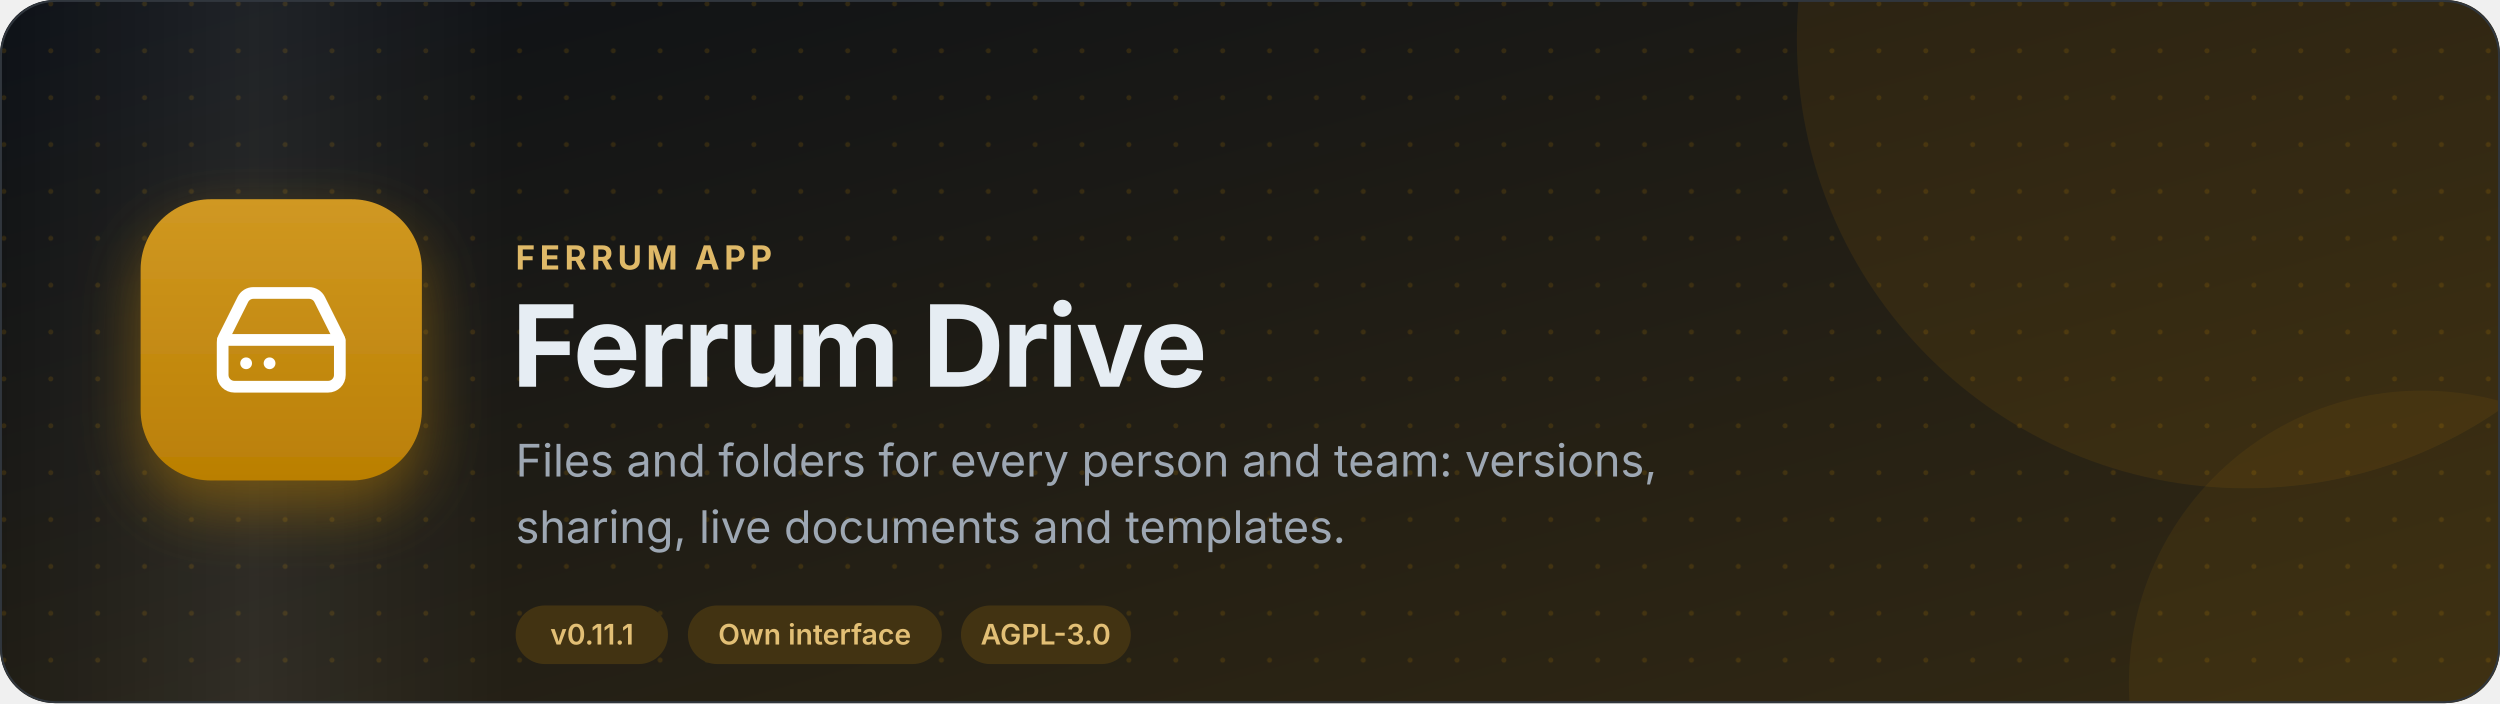
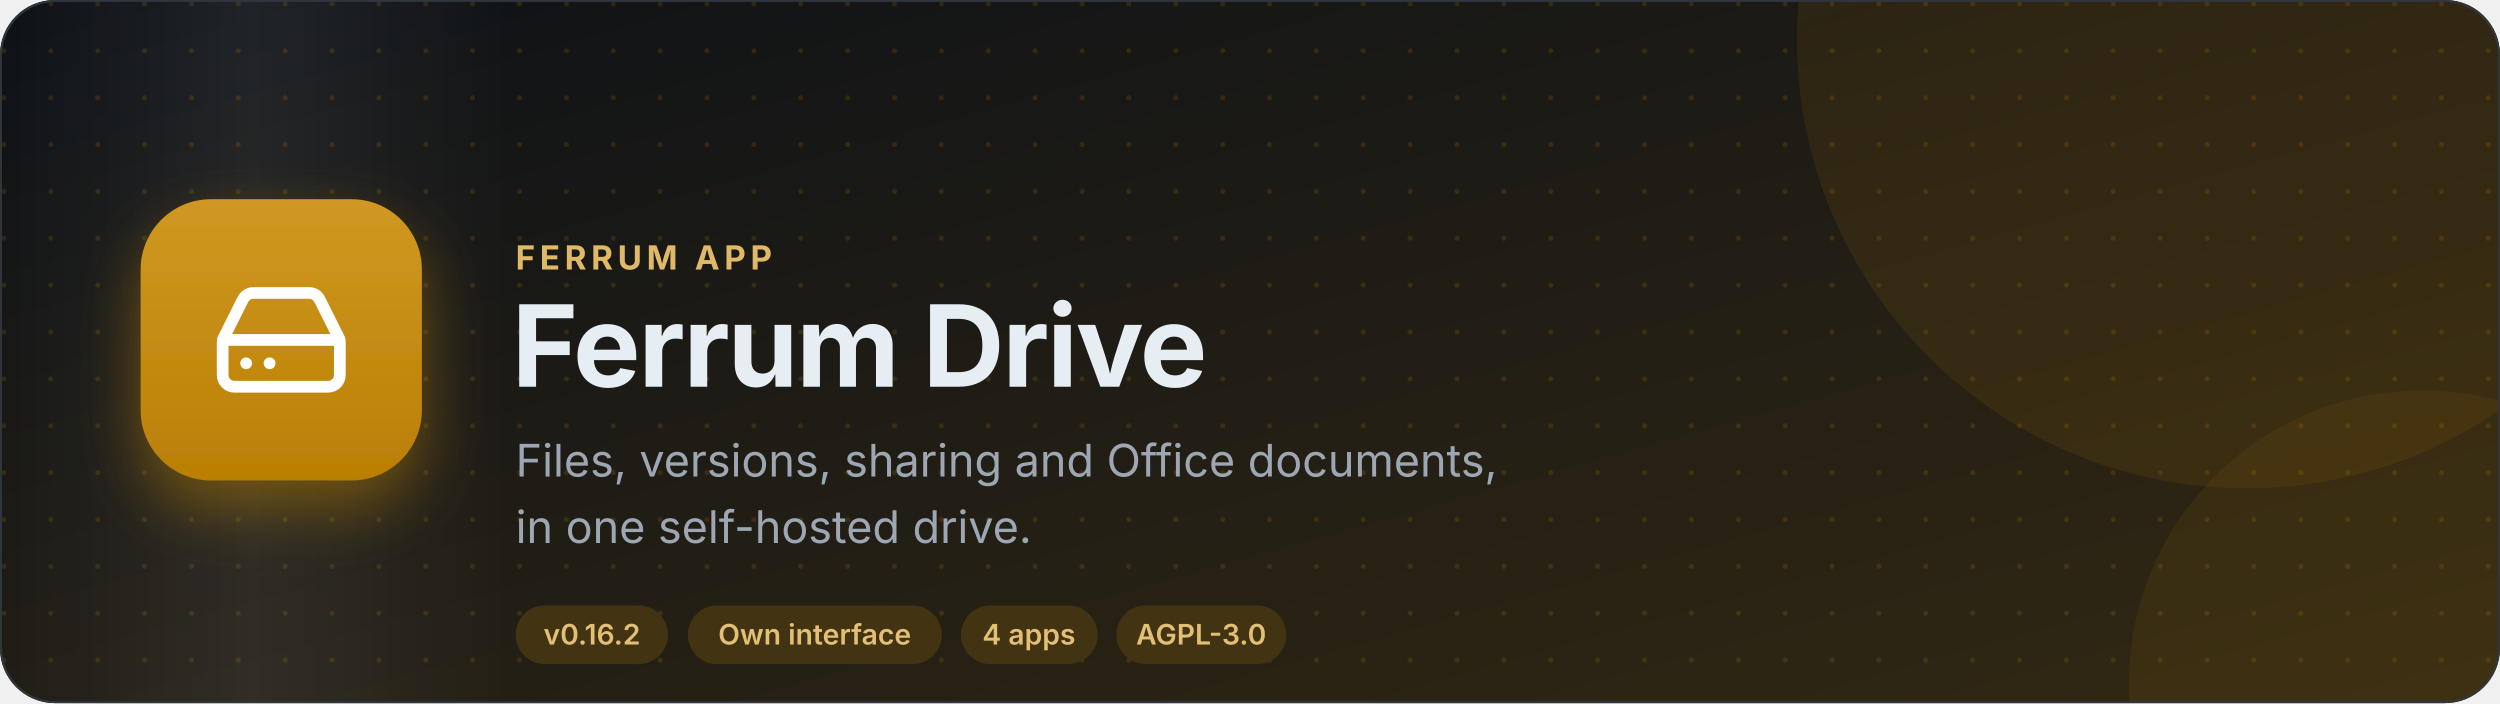
- <svg xmlns="http://www.w3.org/2000/svg" width="1280" height="360" viewBox="0 0 1280 360" role="img" aria-label="Ferrum Drive: Files and folders for every person and team: versions, sharing, live documents and templates.">
+ <svg xmlns="http://www.w3.org/2000/svg" width="1280" height="360" viewBox="0 0 1280 360" role="img" aria-label="Ferrum Drive: Files, versions, sharing and Office documents, in one self-hosted drive.">
  <defs>
    <linearGradient id="bg" x1="0" y1="0" x2="1" y2="1">
      <stop offset="0" stop-color="#0d1117" />
      <stop offset="1" stop-color="#332913" />
    </linearGradient>
    <linearGradient id="sheen" x1="0" y1="0" x2="1" y2="0">
      <stop offset="0" stop-color="#fff" stop-opacity="0" />
      <stop offset="0.5" stop-color="#fff" stop-opacity="0.07" />
      <stop offset="1" stop-color="#fff" stop-opacity="0" />
    </linearGradient>
    <linearGradient id="tile" x1="0" y1="0" x2="0" y2="1">
      <stop offset="0" stop-color="#d09822" />
      <stop offset="1" stop-color="#ba7f04" />
    </linearGradient>
    <pattern id="dots" width="24" height="24" patternUnits="userSpaceOnUse">
      <circle cx="2" cy="2" r="1.3" fill="#ca8a04" fill-opacity="0.16" />
    </pattern>
    <filter id="shadow" x="-30%" y="-30%" width="160%" height="170%">
      <feDropShadow dx="0" dy="14" stdDeviation="16" flood-color="#ca8a04" flood-opacity="0.45" />
    </filter>
    <clipPath id="card">
      <rect width="1280" height="360" rx="28" />
    </clipPath>
    <style>
      text { font-family: Inter, "Segoe UI", system-ui, -apple-system, Roboto, "Helvetica Neue", Arial, sans-serif; }
      .sheen { animation: sweep 9s ease-in-out infinite; }
      .tile { animation: float 7s ease-in-out infinite; }
      @keyframes sweep { 0% { transform: translateX(-480px) skewX(-18deg); } 60%, 100% { transform: translateX(1760px) skewX(-18deg); } }
      @keyframes float { 0%, 100% { transform: translateY(0); } 50% { transform: translateY(-7px); } }
      @media (prefers-reduced-motion: reduce) { .sheen, .tile { animation: none; } }
    </style>
  </defs>
  <g clip-path="url(#card)">
    <rect width="1280" height="360" fill="url(#bg)" />
    <rect width="1280" height="360" fill="url(#dots)" />
    <circle cx="1150" cy="20" r="230" fill="#ca8a04" fill-opacity="0.1" />
    <circle cx="1240" cy="350" r="150" fill="#ca8a04" fill-opacity="0.08" />
    <rect class="sheen" x="0" y="-60" width="260" height="480" fill="url(#sheen)" />
  </g>
  <rect x="0.5" y="0.5" width="1279" height="359" rx="28" fill="none" stroke="#30363d" />
  <g class="tile">
    <g transform="translate(72 102)" filter="url(#shadow)">
      <rect width="144" height="144" rx="36" fill="url(#tile)" />
      <g transform="translate(36 36) scale(3)" fill="none" stroke="#fff" stroke-width="2" stroke-linecap="round" stroke-linejoin="round">
        <path d="M10 16h.01" />
        <path d="M2.212 11.577a2 2 0 0 0-.212.896V18a2 2 0 0 0 2 2h16a2 2 0 0 0 2-2v-5.527a2 2 0 0 0-.212-.896L18.55 5.11A2 2 0 0 0 16.76 4H7.24a2 2 0 0 0-1.79 1.11z" />
        <path d="M21.946 12.013H2.054" />
        <path d="M6 16h.01" />
      </g>
    </g>
  </g>
  <text x="264" y="138" font-size="17" font-weight="700" fill="#dfb968" letter-spacing="2.4">FERRUM APP</text>
  <text x="262" y="198" font-size="58" font-weight="750" fill="#e6edf3" letter-spacing="-1">Ferrum Drive</text>
-   <text x="264" y="244" font-size="23" fill="#9da7b3">Files and folders for every person and team: versions,</text>
-   <text x="264" y="278" font-size="23" fill="#9da7b3">sharing, live documents and templates.</text>
+   <text x="264" y="244" font-size="23" fill="#9da7b3">Files, versions, sharing and Office documents,</text>
+   <text x="264" y="278" font-size="23" fill="#9da7b3">in one self-hosted drive.</text>
  <g>
    <rect x="264" y="310" width="78" height="30" rx="15" fill="#423312" />
-     <text x="303.1" y="330" font-size="14.5" font-weight="600" fill="#e2bf75" text-anchor="middle">v0.11.1</text>
+     <text x="303.1" y="330" font-size="14.5" font-weight="600" fill="#e2bf75" text-anchor="middle">v0.16.2</text>
  </g>
  <g>
    <rect x="352.2" y="310" width="130" height="30" rx="15" fill="#423312" />
    <text x="417.1" y="330" font-size="14.5" font-weight="600" fill="#e2bf75" text-anchor="middle">Own interface</text>
  </g>
  <g>
-     <rect x="492" y="310" width="87" height="30" rx="15" fill="#423312" />
-     <text x="535.4" y="330" font-size="14.5" font-weight="600" fill="#e2bf75" text-anchor="middle">AGPL-3.0</text>
+     <rect x="492" y="310" width="70" height="30" rx="15" fill="#423312" />
+     <text x="526.8" y="330" font-size="14.5" font-weight="600" fill="#e2bf75" text-anchor="middle">4 apps</text>
+   </g>
+   <g>
+     <rect x="571.6" y="310" width="87" height="30" rx="15" fill="#423312" />
+     <text x="615.0" y="330" font-size="14.5" font-weight="600" fill="#e2bf75" text-anchor="middle">AGPL-3.0</text>
  </g>
</svg>
